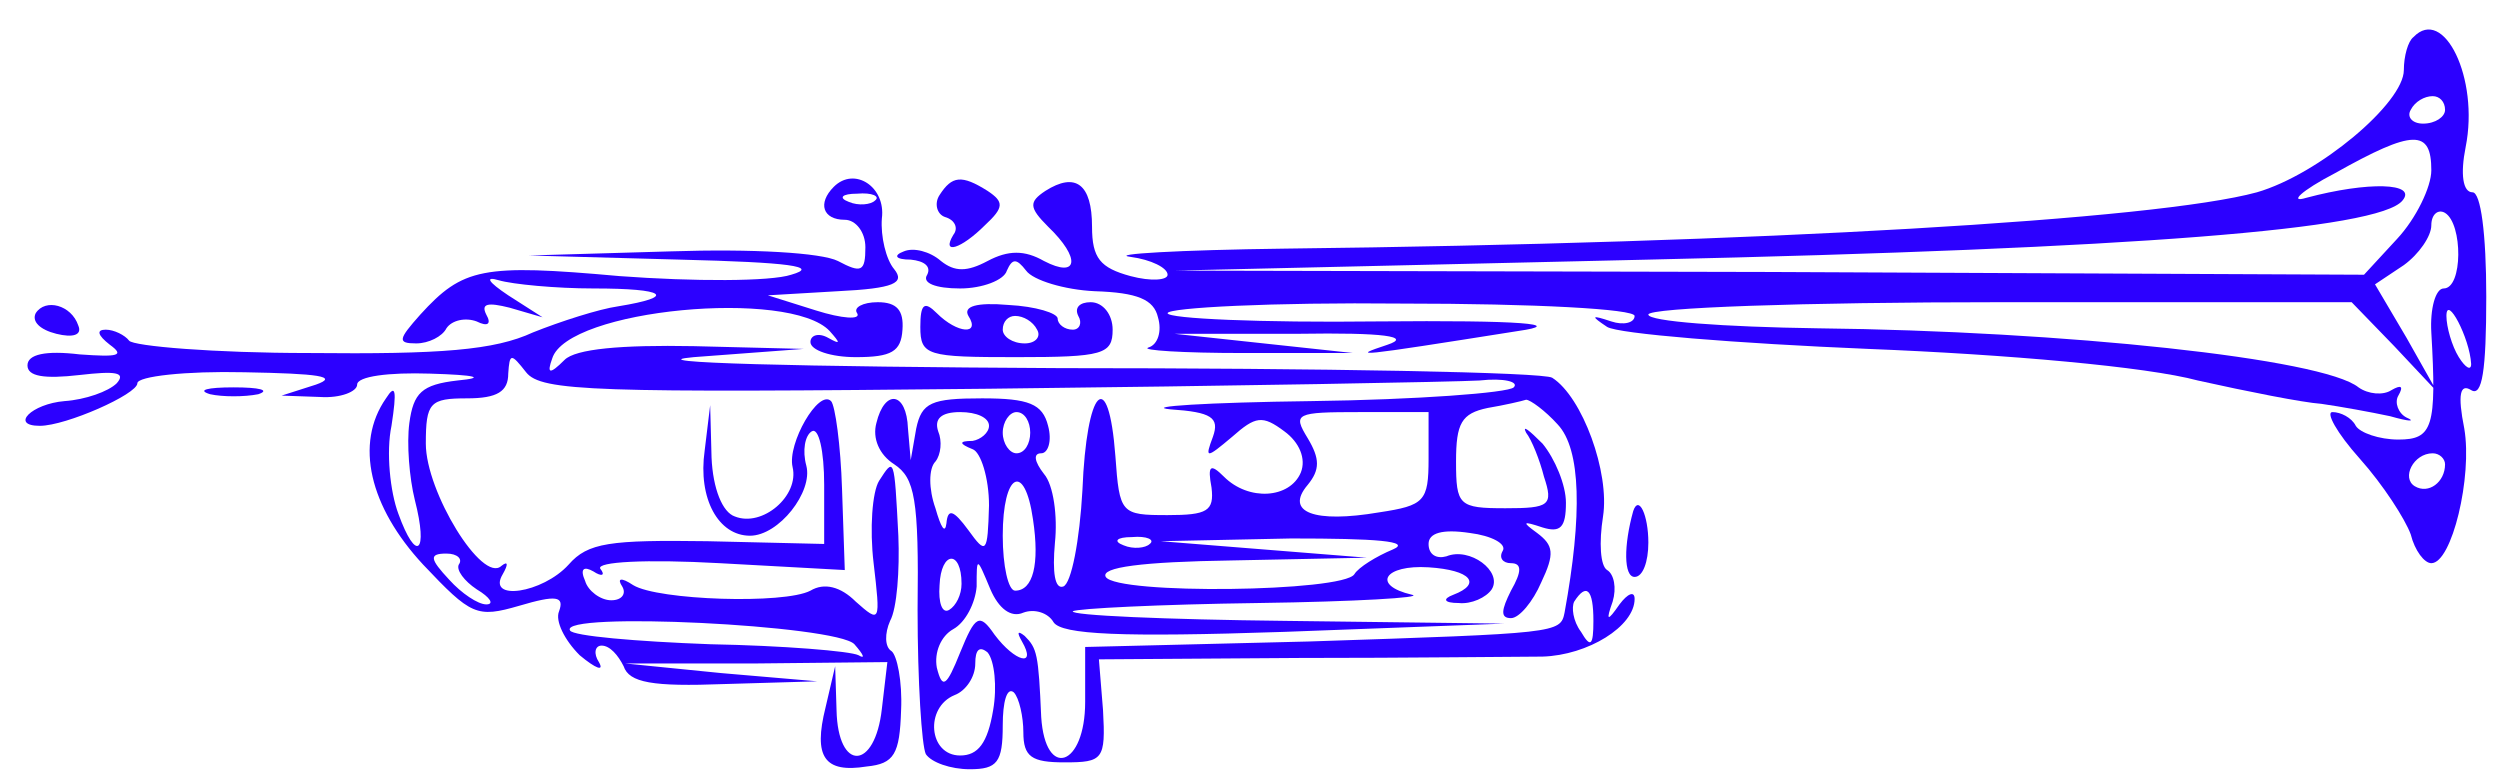
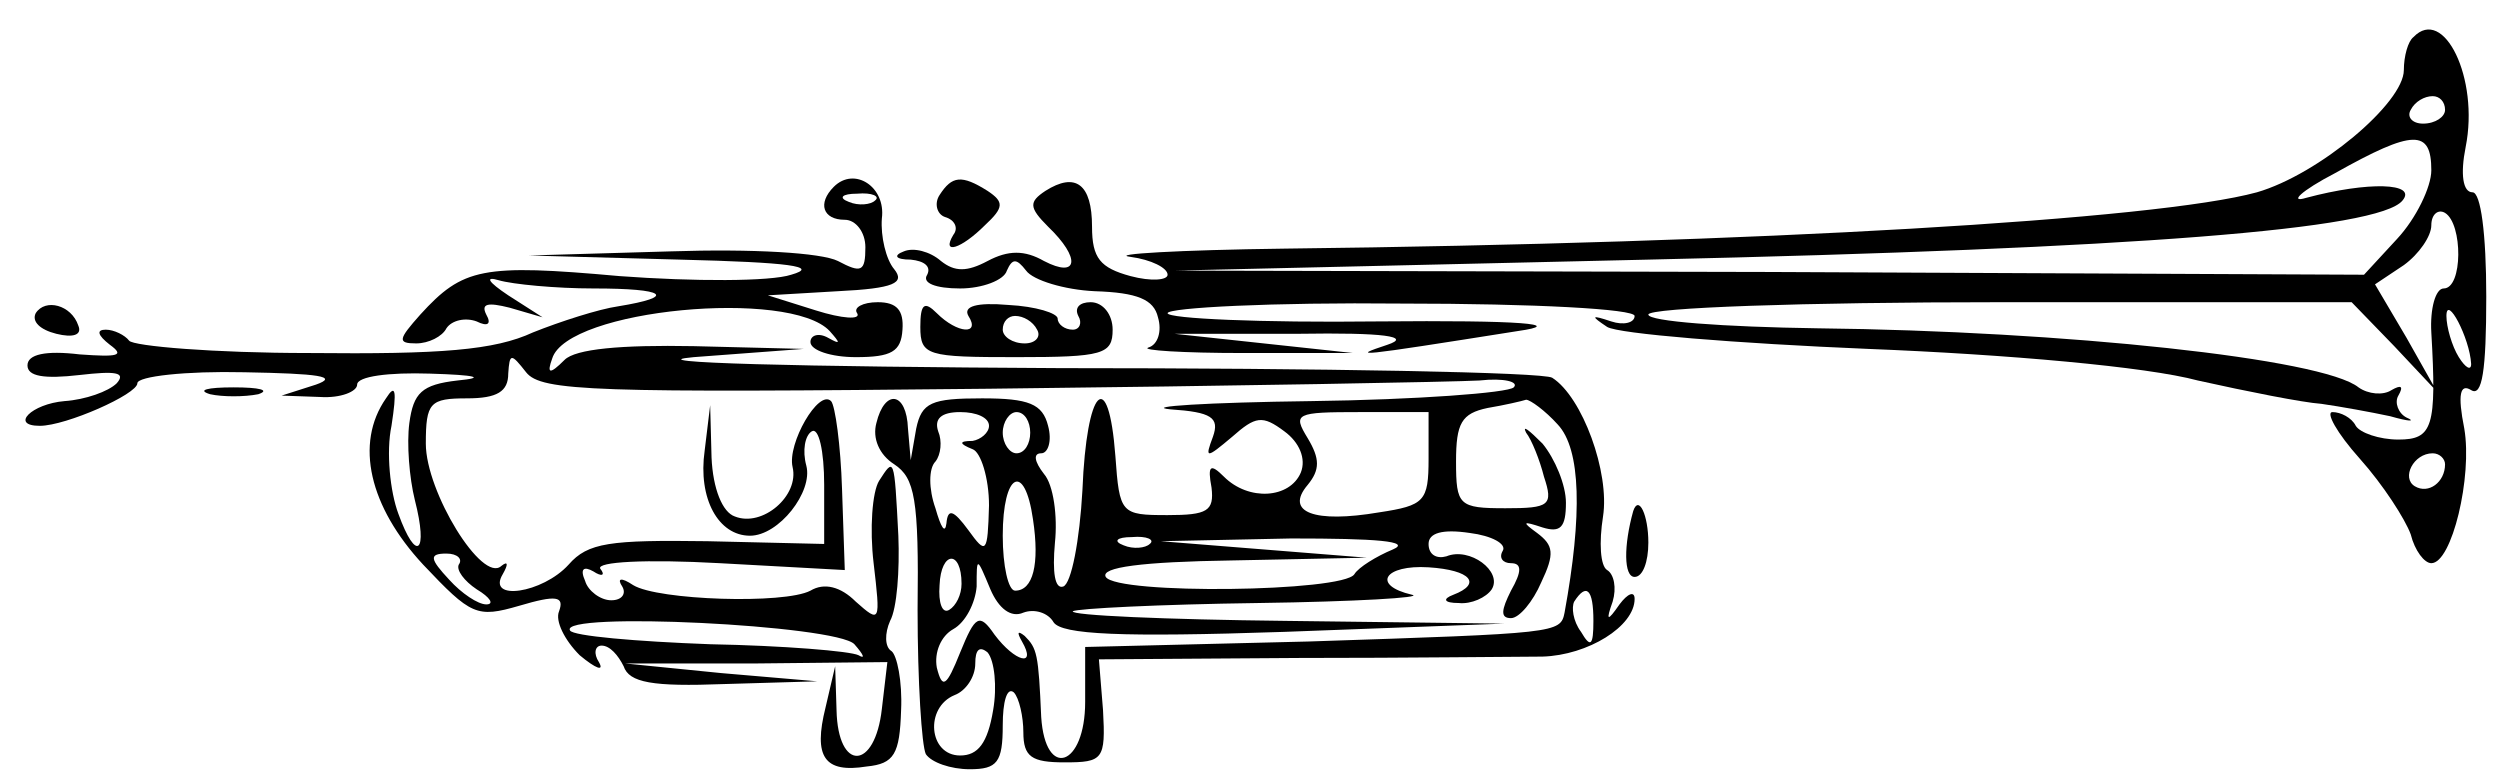
<svg xmlns="http://www.w3.org/2000/svg" version="1.0" width="182pt" height="57pt" viewBox="0 0 182 57" preserveAspectRatio="xMidYMid meet">
-   <g transform="translate(0,57) scale(0.1,-0.1)" fill="#2c00ff" stroke="none">
+   <g transform="translate(0,57) scale(0.1,-0.1)" stroke="none">
    <path d="M1757 543 c-4 -3 -7 -14 -7 -24 0 -24 -62 -76 -107 -89 -73 -20 -363 -37 -708 -41 -77 -1 -128 -4 -112 -6 15 -2 27 -8 27 -13 0 -4 -12 -5 -27 -1 -22 6 -28 13 -28 36 0 31 -12 40 -34 26 -12 -8 -12 -12 2 -26 24 -23 22 -38 -3 -25 -14 8 -26 8 -41 0 -15 -8 -24 -8 -34 0 -8 7 -20 10 -27 7 -8 -3 -6 -6 5 -6 10 -1 15 -5 12 -11 -4 -6 6 -10 24 -10 16 0 32 6 34 13 4 9 7 9 14 0 5 -7 28 -14 50 -15 31 -1 43 -6 46 -19 3 -10 0 -20 -7 -22 -6 -2 25 -4 69 -4 l80 0 -65 7 -65 7 90 0 c63 1 83 -2 65 -8 -27 -9 -25 -9 95 10 35 5 4 8 -103 7 -83 -1 -152 2 -152 6 0 4 77 8 170 7 98 0 170 -4 170 -9 0 -5 -8 -7 -17 -4 -15 5 -15 4 -3 -4 8 -5 94 -12 190 -16 101 -4 203 -13 240 -23 36 -8 76 -16 90 -17 14 -2 36 -6 50 -9 14 -4 19 -4 12 -1 -6 3 -9 11 -6 16 4 7 2 8 -5 4 -6 -4 -17 -3 -24 2 -26 21 -214 41 -394 43 -68 1 -123 5 -123 10 0 5 113 9 256 9 l256 0 31 -32 31 -33 -22 39 -23 39 21 14 c11 8 20 21 20 29 0 8 5 12 10 9 13 -8 13 -55 -1 -55 -6 0 -10 -15 -9 -32 4 -69 1 -78 -24 -78 -14 0 -28 5 -31 10 -3 6 -11 10 -17 10 -5 0 3 -15 20 -34 17 -19 33 -44 37 -55 3 -12 10 -21 15 -21 15 0 30 63 24 98 -5 25 -3 33 5 28 8 -5 11 14 11 68 0 46 -4 76 -10 76 -7 0 -9 13 -5 33 10 50 -16 103 -38 80z m23 -53 c0 -5 -7 -10 -16 -10 -8 0 -12 5 -9 10 3 6 10 10 16 10 5 0 9 -4 9 -10z m-10 -44 c0 -12 -11 -35 -25 -50 l-24 -26 -433 2 -433 1 345 8 c354 8 532 22 549 43 11 13 -25 14 -70 2 -13 -4 -4 5 21 18 57 32 70 32 70 2z m29 -141 c0 -5 -4 -3 -9 5 -5 8 -9 22 -9 30 0 16 17 -16 18 -35z m-19 -73 c0 -13 -12 -22 -22 -16 -10 6 -1 24 13 24 5 0 9 -4 9 -8z" />
    <path d="M607 434 c-12 -12 -8 -24 8 -24 8 0 15 -9 15 -20 0 -18 -3 -19 -20 -10 -12 6 -62 9 -122 7 l-103 -3 110 -3 c80 -2 102 -5 81 -11 -15 -5 -71 -5 -125 -1 -100 9 -114 6 -145 -28 -16 -18 -17 -21 -3 -21 9 0 19 5 22 11 4 6 14 8 22 5 8 -4 11 -2 7 5 -4 8 1 9 17 5 l24 -7 -25 16 c-15 10 -17 14 -7 11 10 -3 42 -6 69 -6 53 0 61 -6 18 -13 -14 -2 -42 -11 -62 -19 -28 -13 -67 -16 -163 -15 -69 0 -128 5 -131 9 -3 4 -11 8 -17 8 -7 0 -6 -4 3 -11 11 -8 6 -9 -22 -7 -25 3 -38 0 -38 -8 0 -8 12 -10 38 -7 26 3 34 2 27 -6 -6 -6 -23 -12 -38 -13 -24 -2 -40 -18 -18 -18 19 0 71 23 71 31 0 5 35 9 78 8 54 -1 69 -3 52 -9 l-25 -8 28 -1 c15 -1 27 4 27 9 0 6 23 9 53 8 34 -1 41 -3 20 -5 -26 -3 -32 -9 -35 -31 -2 -15 0 -40 4 -56 10 -39 1 -46 -12 -10 -6 16 -9 45 -5 64 4 26 3 31 -4 20 -23 -33 -12 -79 27 -121 35 -37 39 -39 70 -30 27 8 33 7 29 -4 -3 -7 4 -21 15 -32 12 -10 18 -12 14 -5 -4 6 -3 12 2 12 6 0 12 -7 16 -15 4 -12 21 -15 73 -13 l68 2 -70 6 -70 7 95 0 96 1 -4 -34 c-5 -45 -32 -46 -33 -1 l-1 32 -7 -30 c-9 -36 -1 -48 30 -43 20 2 24 9 25 41 1 21 -3 40 -7 43 -5 3 -5 13 -1 22 5 9 7 37 6 62 -3 58 -3 57 -14 40 -5 -8 -7 -35 -4 -60 5 -43 5 -44 -13 -28 -11 11 -23 14 -33 8 -19 -10 -111 -7 -129 4 -9 6 -12 5 -8 -1 3 -5 0 -10 -8 -10 -8 0 -17 7 -19 14 -4 9 -1 11 6 7 6 -4 9 -3 5 2 -3 5 33 7 87 4 l91 -5 -2 59 c-1 32 -5 61 -8 64 -9 9 -32 -31 -28 -48 5 -21 -22 -44 -42 -36 -9 3 -16 20 -17 43 l-1 38 -4 -33 c-5 -35 10 -62 33 -62 21 0 46 32 41 51 -3 11 -1 22 4 25 5 3 9 -14 9 -39 l0 -43 -85 2 c-71 1 -87 -1 -101 -17 -19 -21 -60 -27 -48 -7 4 7 4 10 -1 6 -14 -13 -55 54 -55 89 0 30 3 33 30 33 22 0 30 5 30 18 1 15 2 15 13 1 11 -14 50 -15 337 -12 179 2 340 5 357 6 18 2 29 -1 25 -5 -4 -4 -71 -9 -147 -10 -77 -1 -123 -4 -103 -6 30 -2 36 -6 31 -20 -6 -16 -5 -16 14 0 17 15 22 16 38 4 11 -8 16 -20 12 -30 -8 -19 -38 -21 -56 -3 -10 10 -12 8 -9 -8 2 -17 -3 -20 -32 -20 -34 0 -35 1 -38 43 -5 66 -21 50 -24 -25 -2 -36 -8 -68 -14 -70 -6 -2 -8 10 -6 32 2 19 -1 42 -8 50 -7 9 -8 15 -2 15 5 0 8 9 5 20 -4 16 -14 20 -48 20 -37 0 -44 -3 -48 -22 l-4 -23 -2 23 c-1 27 -17 29 -23 4 -3 -11 2 -23 13 -30 15 -10 18 -25 17 -106 0 -52 3 -99 6 -105 4 -6 18 -11 32 -11 20 0 24 5 24 32 0 17 3 28 8 24 4 -4 7 -18 7 -29 0 -18 6 -22 30 -22 28 0 30 2 28 38 l-3 37 145 1 c80 0 160 1 178 1 33 1 67 22 67 42 0 6 -5 4 -11 -4 -9 -13 -10 -12 -5 2 3 10 1 20 -4 23 -5 3 -6 20 -3 39 5 32 -15 87 -37 101 -6 4 -167 7 -358 7 -191 1 -311 4 -267 8 l80 6 -80 2 c-53 1 -86 -2 -94 -10 -11 -11 -13 -10 -9 1 11 36 173 51 202 20 8 -9 8 -10 -1 -5 -7 4 -13 2 -13 -3 0 -6 15 -11 33 -11 26 0 33 4 34 20 1 14 -4 20 -18 20 -11 0 -18 -4 -15 -8 3 -5 -11 -4 -30 2 l-35 11 51 3 c41 2 49 6 41 16 -6 7 -10 24 -9 37 3 23 -20 38 -35 23z m30 -10 c-3 -3 -12 -4 -19 -1 -8 3 -5 6 6 6 11 1 17 -2 13 -5z m497 -163 c17 -18 18 -66 5 -137 -3 -15 -5 -15 -186 -21 l-163 -4 0 -40 c0 -47 -29 -57 -32 -11 -2 46 -3 50 -12 59 -5 4 -6 3 -2 -4 11 -19 -5 -15 -20 5 -11 16 -14 14 -25 -13 -10 -25 -13 -27 -17 -11 -2 11 3 23 12 28 9 5 16 19 17 31 0 22 0 22 10 -2 6 -14 15 -21 24 -17 8 3 18 0 22 -7 6 -9 49 -11 168 -7 l160 6 -159 2 c-88 1 -157 4 -155 7 3 2 63 5 135 6 71 1 121 4 112 6 -30 7 -20 22 12 20 31 -2 39 -12 18 -20 -8 -3 -7 -6 4 -6 9 -1 20 4 24 10 8 13 -16 31 -33 24 -7 -2 -13 1 -13 9 0 8 10 11 30 8 16 -2 27 -8 24 -13 -3 -5 0 -9 6 -9 8 0 8 -6 0 -20 -7 -14 -8 -20 0 -20 6 0 16 12 22 26 10 21 9 27 -3 36 -11 8 -11 9 4 4 13 -4 17 0 17 18 0 13 -8 32 -17 43 -10 10 -15 14 -12 8 4 -5 10 -20 13 -32 7 -21 4 -23 -28 -23 -34 0 -36 2 -36 34 0 28 4 35 23 39 12 2 25 5 28 6 3 0 14 -8 23 -18z m-414 -1 c0 -5 -6 -10 -12 -11 -10 0 -10 -2 0 -6 6 -2 12 -21 12 -41 -1 -35 -2 -36 -15 -18 -11 15 -15 16 -16 5 -1 -8 -4 -3 -8 11 -5 14 -5 29 0 34 4 5 5 15 2 22 -3 9 2 14 16 14 12 0 21 -4 21 -10z m30 -5 c0 -8 -4 -15 -10 -15 -5 0 -10 7 -10 15 0 8 5 15 10 15 6 0 10 -7 10 -15z m290 -19 c0 -31 -3 -34 -36 -39 -47 -8 -69 0 -52 20 9 11 9 19 0 34 -11 18 -9 19 38 19 l50 0 0 -34z m-288 -44 c5 -33 0 -52 -13 -52 -5 0 -9 18 -9 40 0 46 16 54 22 12z m85 -18 c-3 -3 -12 -4 -19 -1 -8 3 -5 6 6 6 11 1 17 -2 13 -5z m177 -4 c-12 -5 -25 -13 -28 -18 -8 -13 -173 -15 -181 -2 -4 7 26 11 92 12 l98 2 -75 6 -75 6 95 2 c62 0 88 -2 74 -8z m-680 -11 c-2 -4 4 -12 13 -18 10 -6 13 -11 7 -11 -6 0 -18 8 -27 18 -14 15 -15 19 -2 19 8 0 12 -4 9 -8z m366 -14 c0 -8 -4 -16 -9 -19 -5 -3 -8 5 -7 18 1 25 16 26 16 1z m460 -27 c0 -18 -2 -20 -9 -8 -6 8 -7 18 -5 22 9 14 14 9 14 -14z m-538 -17 c7 -8 8 -11 3 -8 -6 3 -55 7 -108 8 -54 2 -100 6 -102 10 -9 14 194 4 207 -10z m101 -48 c-4 -24 -11 -33 -24 -33 -23 0 -26 35 -4 44 8 3 15 13 15 23 0 10 3 13 9 8 5 -6 7 -25 4 -42z" />
    <path d="M684 428 c-4 -6 -2 -14 4 -16 7 -2 10 -8 6 -13 -9 -15 6 -10 23 7 14 13 14 17 2 25 -19 12 -26 11 -35 -3z" />
    <path d="M26 342 c-3 -6 3 -12 15 -15 12 -3 19 -1 16 6 -5 15 -24 20 -31 9z" />
    <path d="M670 332 c0 -21 5 -22 70 -22 63 0 70 2 70 20 0 11 -7 20 -16 20 -8 0 -12 -4 -9 -10 3 -5 1 -10 -4 -10 -6 0 -11 4 -11 8 0 4 -16 9 -36 10 -23 2 -33 -1 -29 -8 9 -14 -8 -13 -23 2 -9 9 -12 7 -12 -10z m85 -2 c3 -5 -1 -10 -9 -10 -9 0 -16 5 -16 10 0 6 4 10 9 10 6 0 13 -4 16 -10z" />
    <path d="M153 283 c9 -2 25 -2 35 0 9 3 1 5 -18 5 -19 0 -27 -2 -17 -5z" />
    <path d="M1189 198 c-7 -25 -7 -48 1 -48 6 0 10 11 10 25 0 20 -7 35 -11 23z" />
  </g>
</svg>
